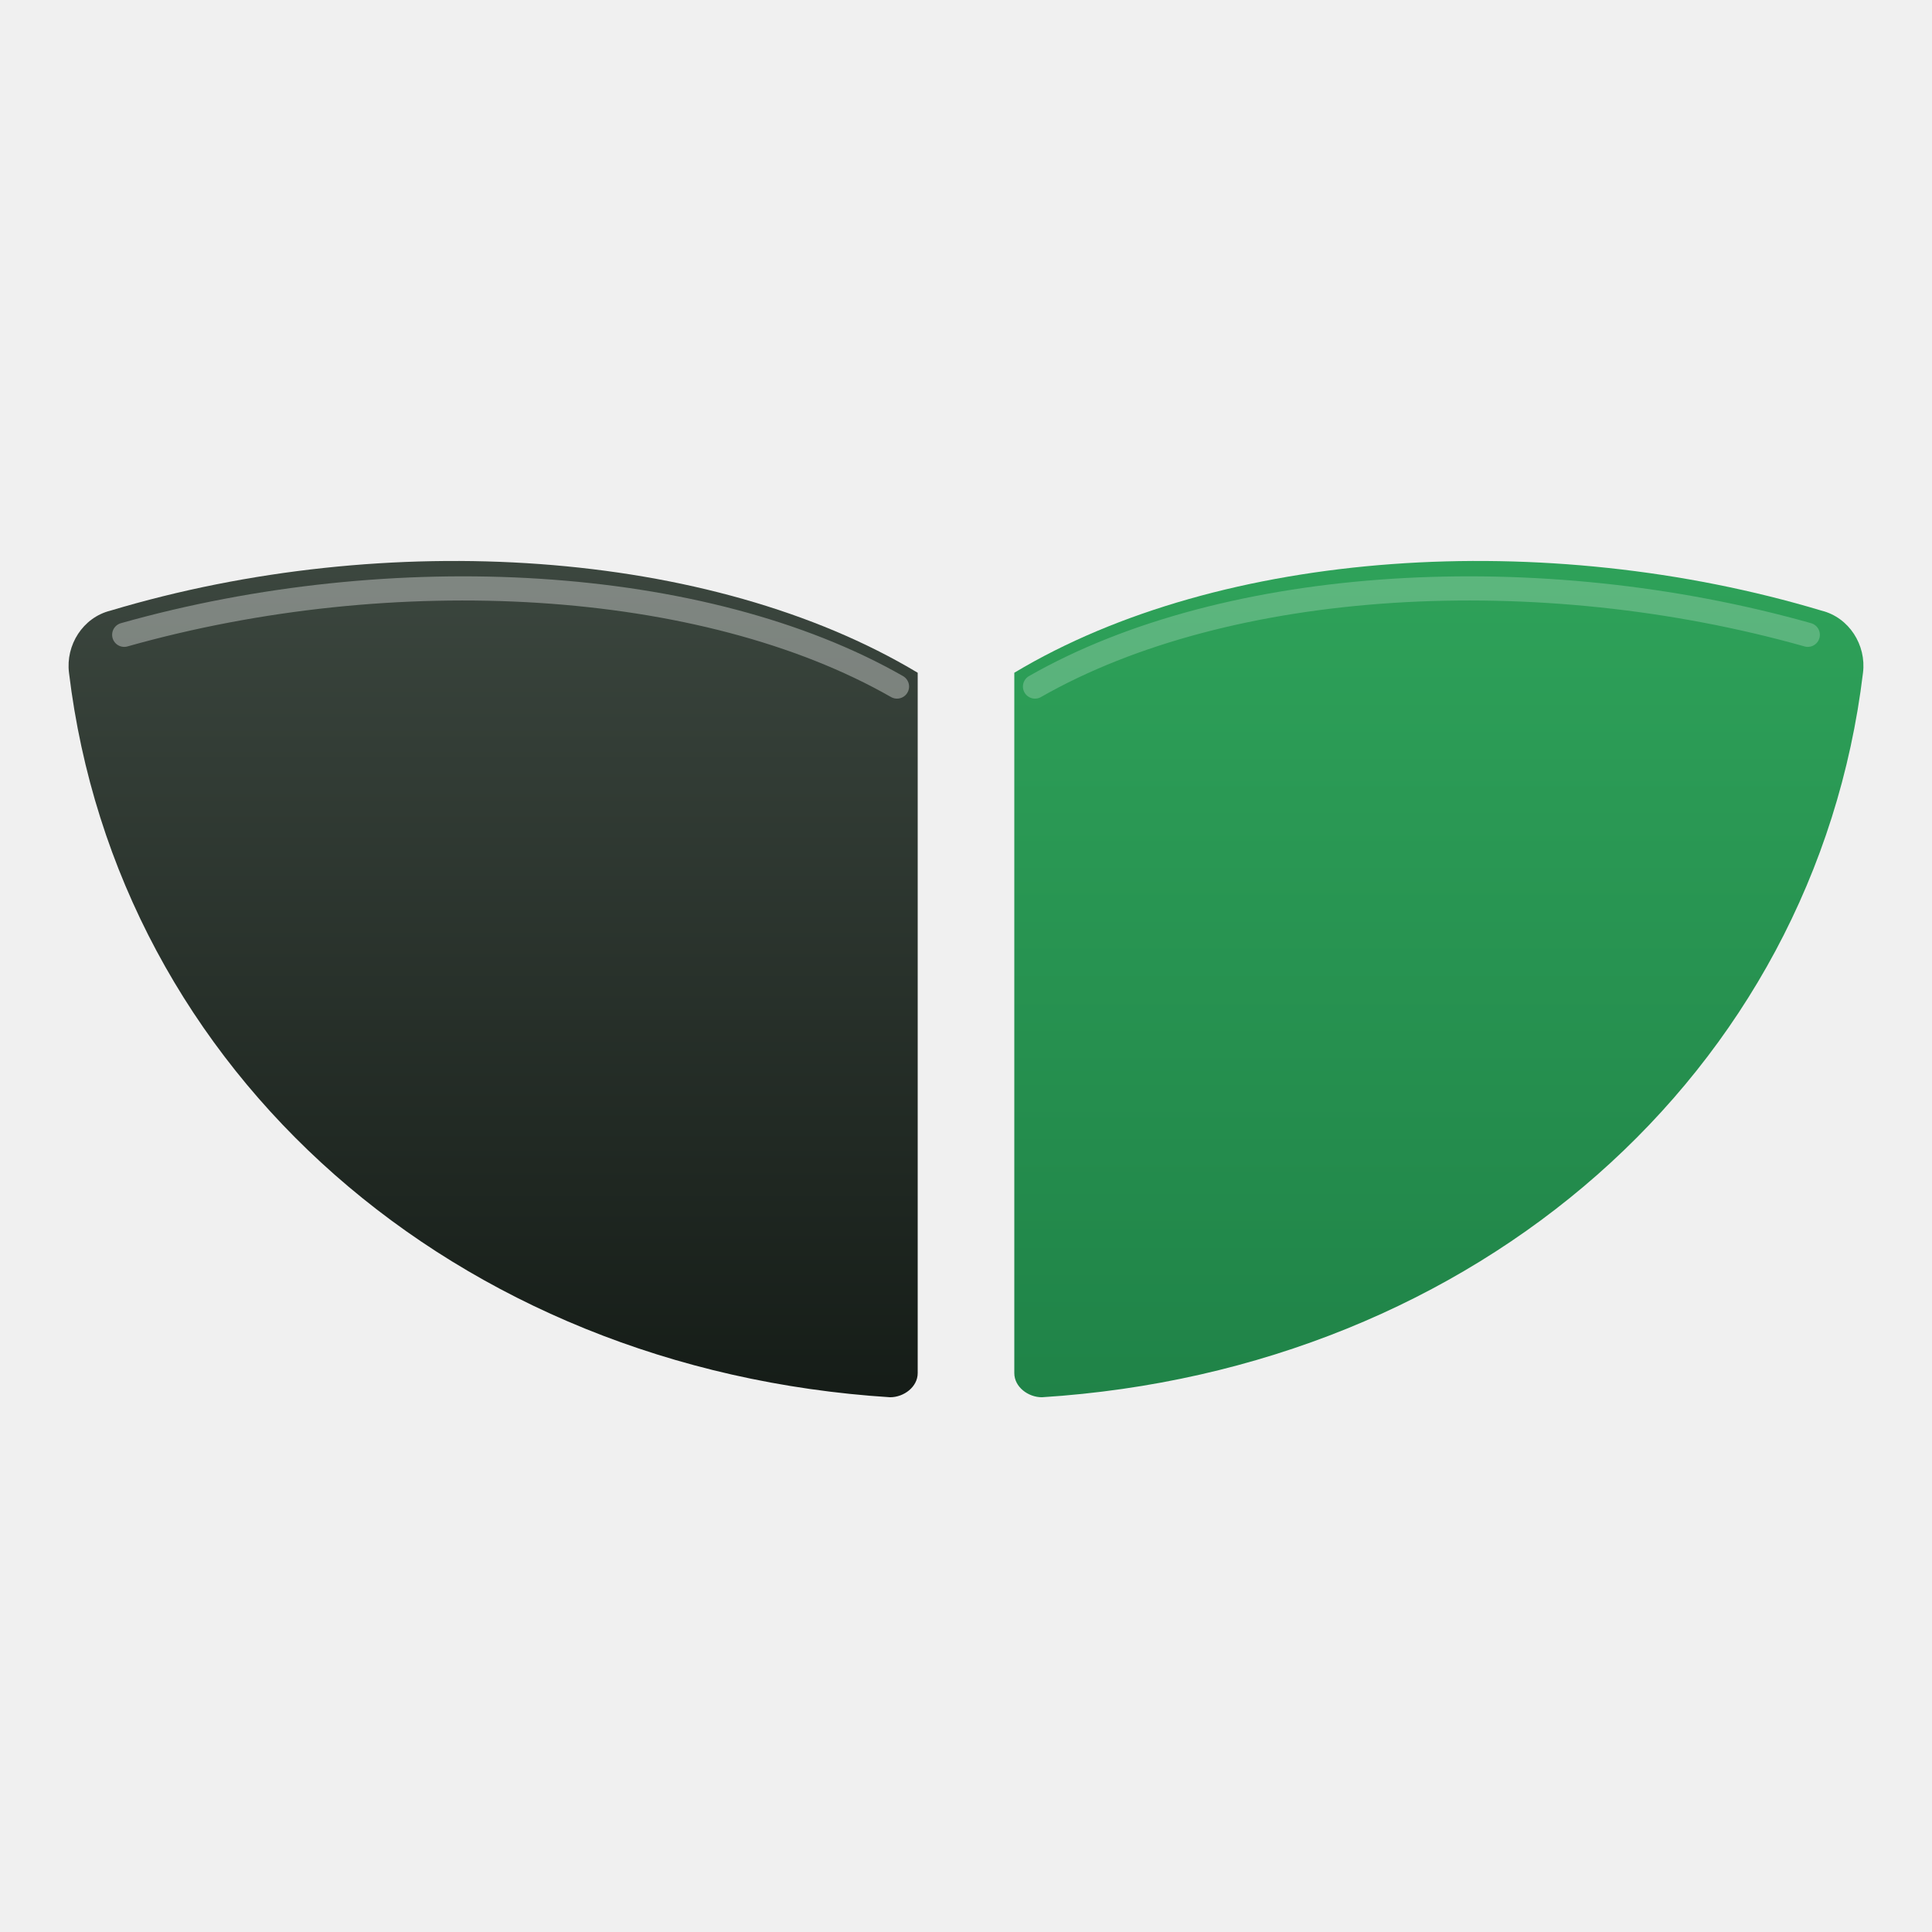
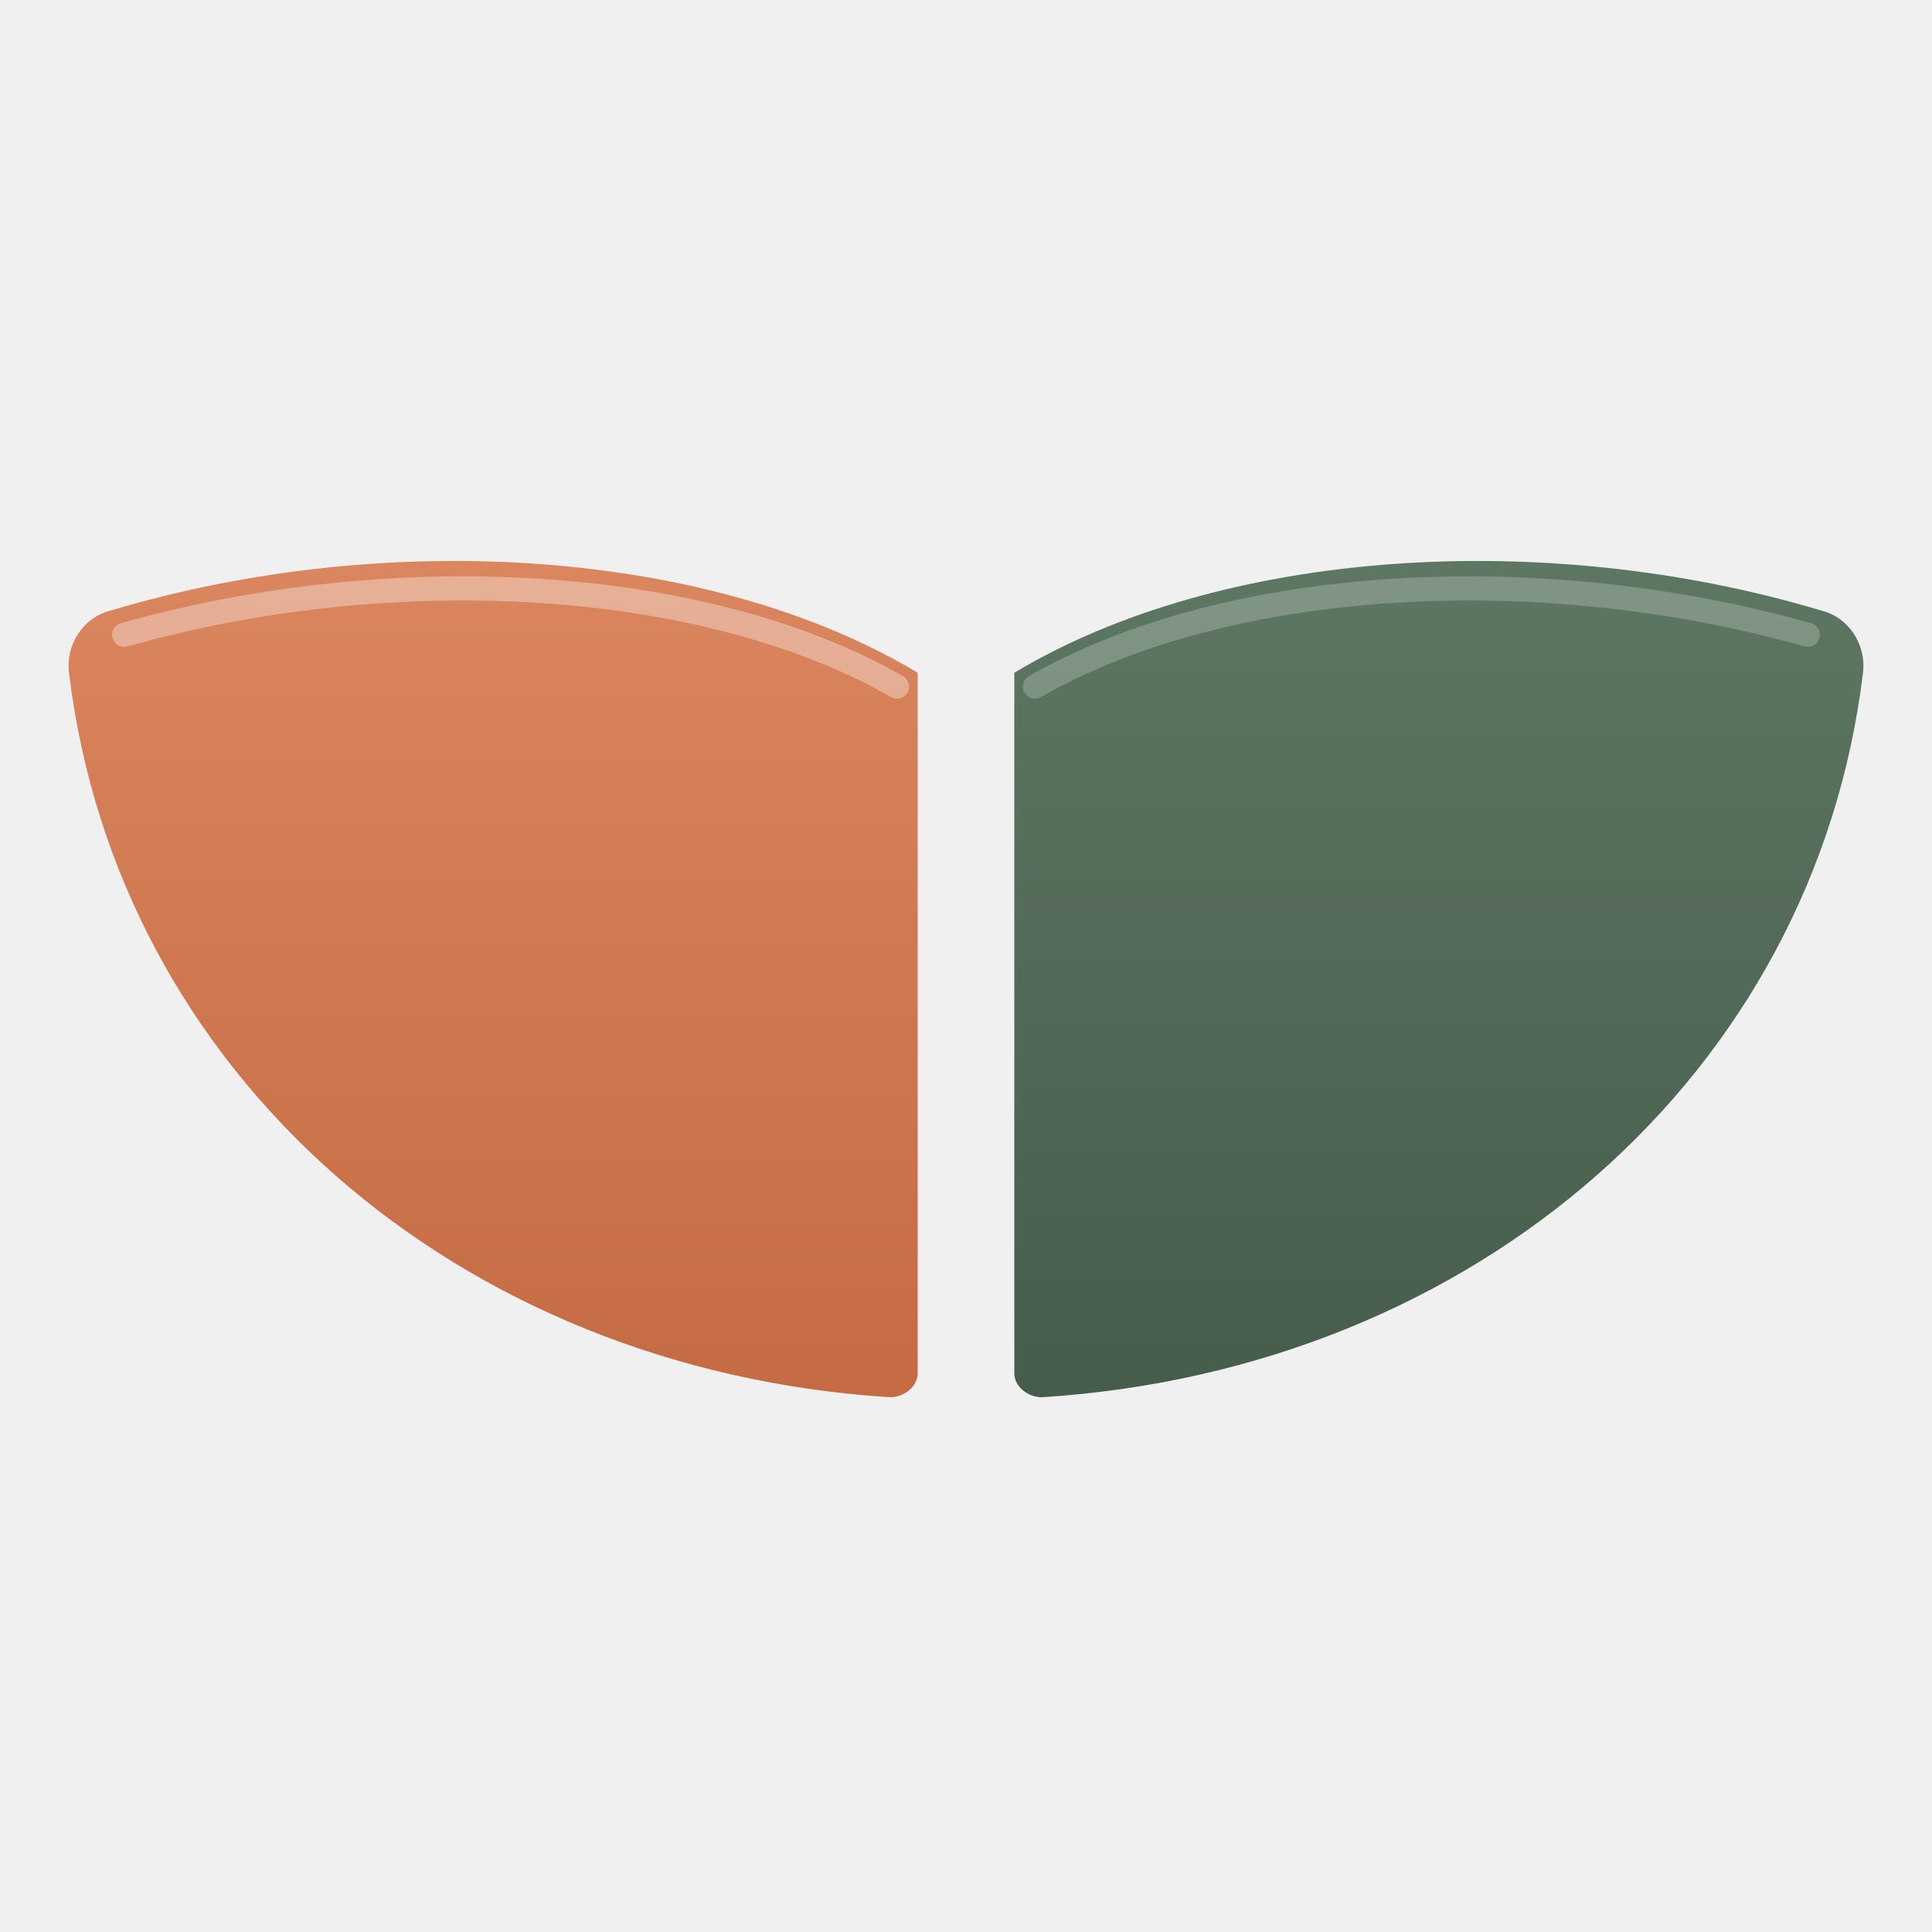
<svg xmlns="http://www.w3.org/2000/svg" viewBox="4 4 56 56" role="img" aria-label="Tobis Kochbuch">
  <g transform="translate(0 -0.7)">
    <defs>
      <linearGradient id="a" x1="0" y1="20" x2="0" y2="46" gradientUnits="userSpaceOnUse">
-         <stop offset="0" stop-color="#3D4840" />
-         <stop offset="1" stop-color="#141B16" />
+         <stop offset="0" stop-color="#DB875F" />
+         <stop offset="1" stop-color="#C46A42" />
      </linearGradient>
      <linearGradient id="g" x1="0" y1="20" x2="0" y2="46" gradientUnits="userSpaceOnUse">
-         <stop offset="0" stop-color="#2FA35A" />
-         <stop offset="1" stop-color="#1F8247" />
+         <stop offset="0" stop-color="#5E7863" />
+         <stop offset="1" stop-color="#465C4B" />
      </linearGradient>
    </defs>
    <path d="M30.6 24.2C24.6 20.6 15.2 20 7.2 22.4C6.4 22.6 5.9 23.4 6 24.2C7.4 35.8 17.2 44.4 29.8 45.2C30.2 45.2 30.6 44.9 30.6 44.5Z" fill="url(#a)" />
    <path d="M33.4 24.2C39.4 20.6 48.8 20 56.8 22.4C57.6 22.6 58.1 23.4 58 24.2C56.6 35.8 46.8 44.4 34.2 45.2C33.8 45.2 33.4 44.9 33.4 44.5Z" fill="url(#g)" />
    <path d="M7.6 23.1C15.4 20.9 24.4 21.4 30 24.6" stroke="#fff" stroke-opacity=".35" stroke-width=".7" fill="none" stroke-linecap="round" />
    <path d="M34 24.6C39.6 21.4 48.6 20.9 56.4 23.1" stroke="#fff" stroke-opacity=".22" stroke-width=".7" fill="none" stroke-linecap="round" />
  </g>
</svg>
